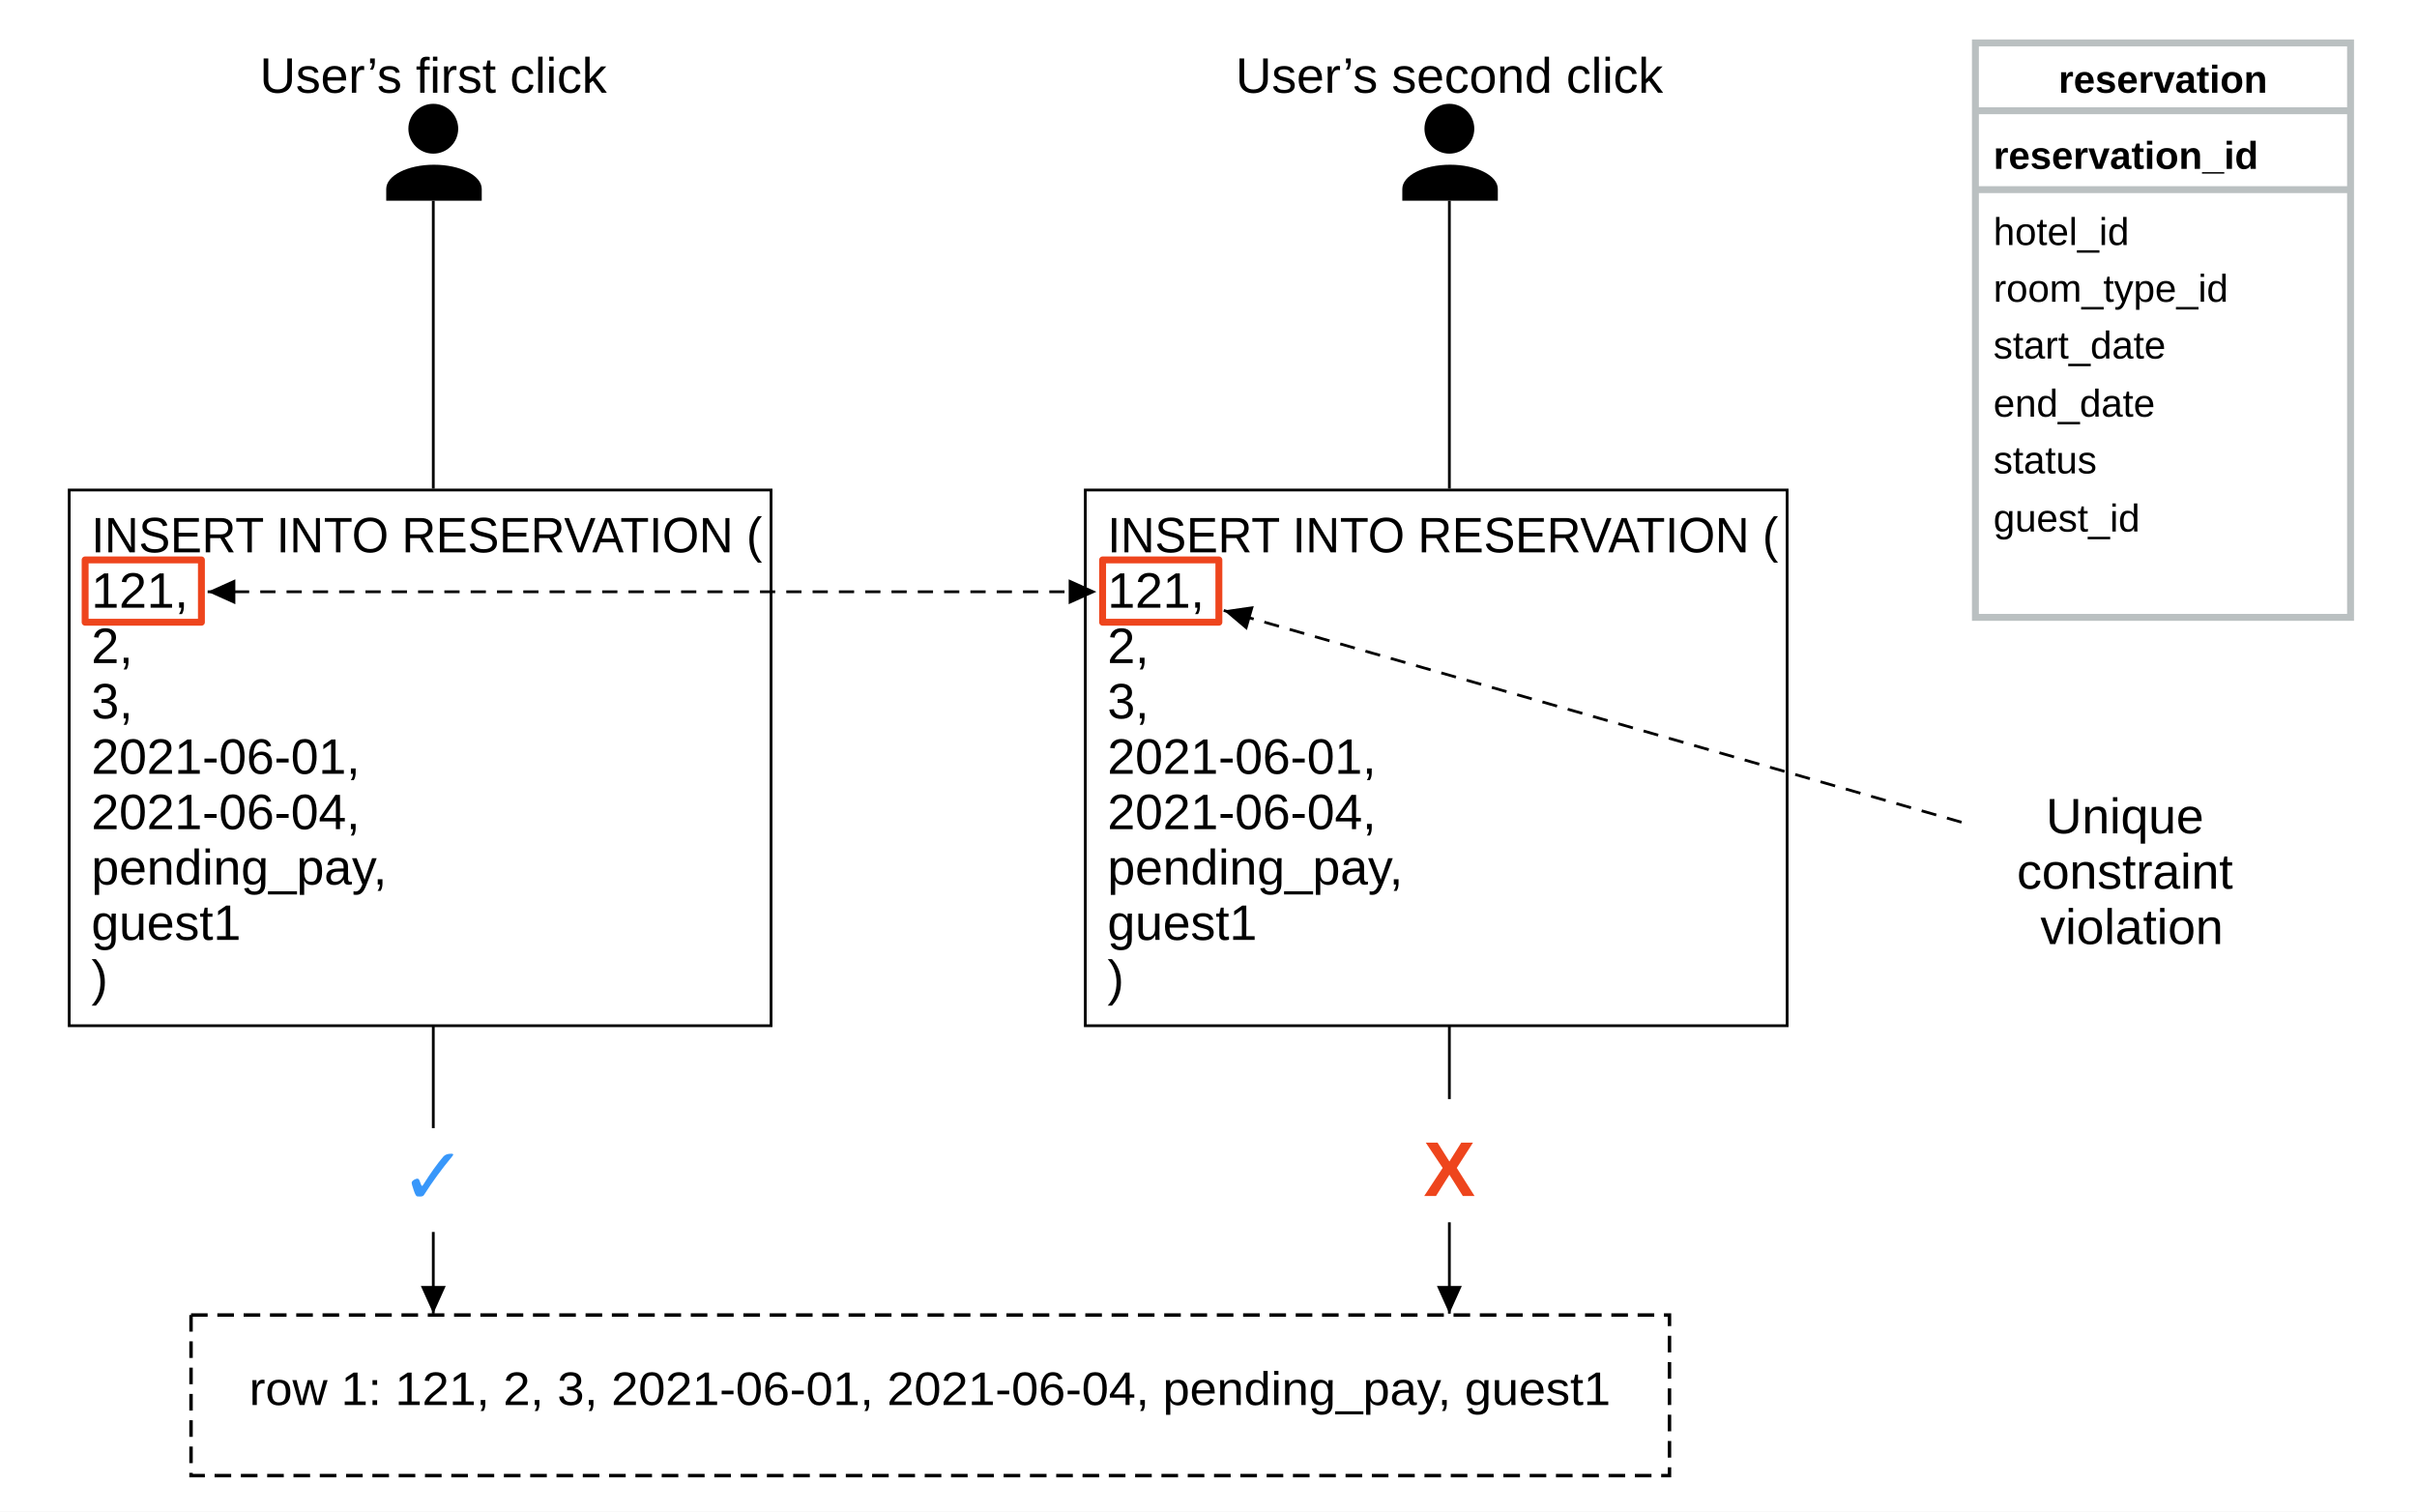
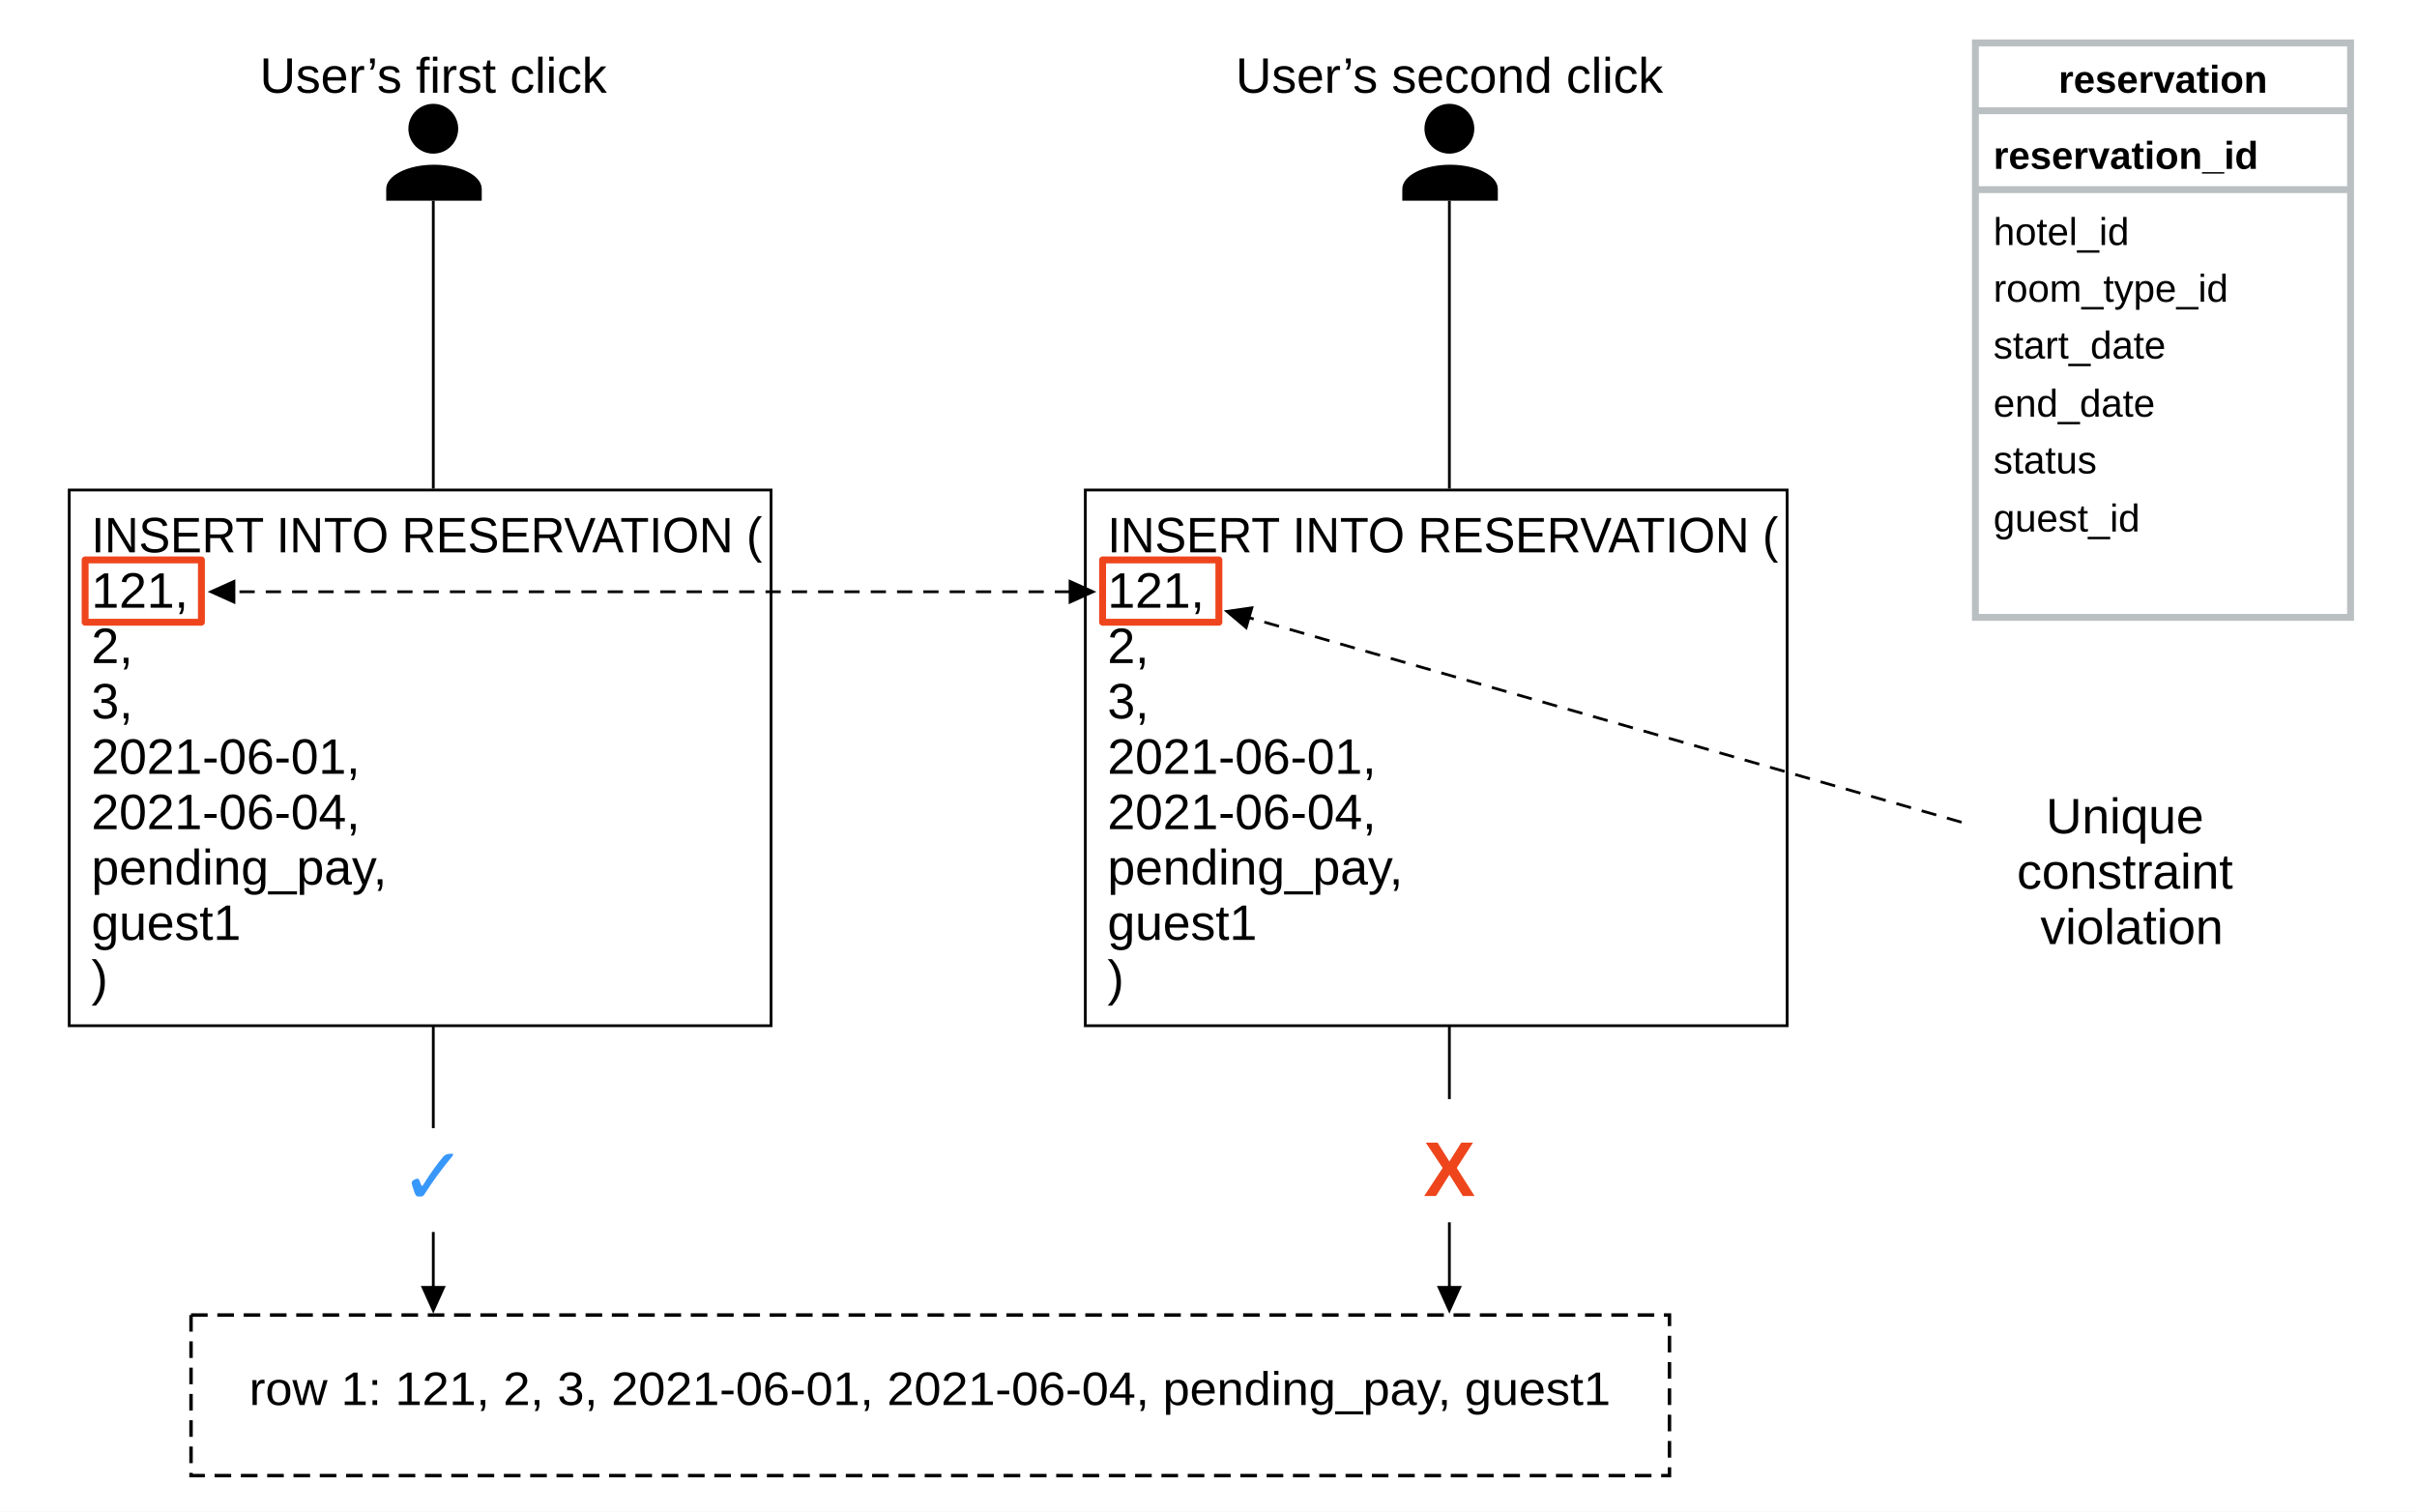
<svg xmlns="http://www.w3.org/2000/svg" width="1746" height="1092" viewBox="0 0 1746 1092" role="img" aria-labelledby="unique-title unique-desc">
  <defs>
-     <marker id="flow-arrowhead" viewBox="0 0 20 18" refX="20" refY="9" markerWidth="20" markerHeight="18" markerUnits="userSpaceOnUse" orient="auto-start-reverse">
+     <marker id="flow-arrowhead" viewBox="0 0 20 18" refX="16" refY="9" markerWidth="20" markerHeight="18" markerUnits="userSpaceOnUse" orient="auto-start-reverse">
      <path d="M0 0 20 9 0 18Z" fill="#000" />
    </marker>
    <style>
      text{font-family:Arial,Helvetica,sans-serif;fill:#000}
      .heading{font-size:36px;text-anchor:middle}
      .request{fill:#fff;stroke:#000;stroke-width:2}
      .request-text{font-size:36px}
      .request-heading{font-size:36px}
      .plain-shaft{fill:none;stroke:#000;stroke-width:2}
      .flow{fill:none;stroke:#000;stroke-width:2;marker-end:url(#flow-arrowhead)}
      .dashed-flow{fill:none;stroke:#000;stroke-width:2;stroke-dasharray:11 8;marker-end:url(#flow-arrowhead)}
      .duplicate-flow{fill:none;stroke:#000;stroke-width:2;stroke-dasharray:11 8;marker-start:url(#flow-arrowhead);marker-end:url(#flow-arrowhead)}
      .duplicate-id{fill:none;stroke:#ee451d;stroke-width:5;stroke-linejoin:round}
      .schema-line{fill:none;stroke:#bac0c1;stroke-width:5}
      .schema-title{font-size:28px;font-weight:700;text-anchor:middle}
      .schema-field{font-size:28px}
      .schema-key{font-weight:700}
      .stored-row{fill:#fff;stroke:#000;stroke-width:2.5;stroke-dasharray:12 7}
      .success-mark{fill:#3897fa}
      .failure-mark{fill:#ee451d}
    </style>
  </defs>
  <rect id="background" width="1746" height="1092" fill="#fff" />
  <g id="click-origins">
    <text class="heading" x="313" y="67">User’s first click</text>
    <circle cx="313" cy="93" r="18" fill="#000" />
    <path d="M279 145V136.5A34.5 17.5 0 0 1 348 136.5V145Z" fill="#000" />
    <path id="firstClickShaft" class="plain-shaft" d="M313 145V353" />
    <text class="heading" x="1047" y="67">User’s second click</text>
    <circle cx="1047" cy="93" r="18" fill="#000" />
    <path d="M1013 145V136.5A34.5 17.5 0 0 1 1082 136.5V145Z" fill="#000" />
    <path id="secondClickShaft" class="plain-shaft" d="M1047 145V353" />
  </g>
  <g id="insert-requests">
    <rect class="request" x="50" y="354" width="507" height="387" />
    <rect class="request" x="784" y="354" width="507" height="387" />
    <rect id="first-duplicate-id" class="duplicate-id" x="61.5" y="404.5" width="84" height="45" />
    <rect id="second-duplicate-id" class="duplicate-id" x="796.5" y="404.5" width="84" height="45" />
  </g>
-   <path id="duplicateReservationIdFlow" class="duplicate-flow" d="M150 427.5H792" />
+   <path id="duplicateReservationIdFlow" class="duplicate-flow" d="M154 427.5H788" />
  <g id="insert-text" class="request-text">
    <text class="request-heading" transform="translate(66 399) scale(.95 1)">INSERT INTO RESERVATION (</text>
    <text x="66" y="439">121,</text>
    <text x="66" y="479">2,</text>
    <text x="66" y="519">3,</text>
    <text x="66" y="559">2021-06-01,</text>
    <text x="66" y="599">2021-06-04,</text>
    <text x="66" y="639">pending_pay,</text>
    <text x="66" y="679">guest1</text>
    <text x="66" y="719">)</text>
    <text class="request-heading" transform="translate(800 399) scale(.95 1)">INSERT INTO RESERVATION (</text>
    <text x="800" y="439">121,</text>
    <text x="800" y="479">2,</text>
    <text x="800" y="519">3,</text>
    <text x="800" y="559">2021-06-01,</text>
    <text x="800" y="599">2021-06-04,</text>
    <text x="800" y="639">pending_pay,</text>
    <text x="800" y="679">guest1</text>
    <text x="800" y="719">)</text>
  </g>
  <g id="reservation-schema">
    <rect class="schema-line" x="1427" y="31" width="271" height="415" />
    <path class="schema-line" d="M1427 80H1698M1427 137H1698" />
    <text class="schema-title" x="1562.5" y="67">reservation</text>
    <text class="schema-field schema-key" x="1440" y="122">reservation_id</text>
    <text class="schema-field" x="1440" y="177">hotel_id</text>
    <text class="schema-field" x="1440" y="218">room_type_id</text>
    <text class="schema-field" x="1440" y="259">start_date</text>
    <text class="schema-field" x="1440" y="301">end_date</text>
    <text class="schema-field" x="1440" y="342">status</text>
    <text class="schema-field" x="1440" y="384">guest_id</text>
  </g>
-   <path id="uniqueConstraintViolationFlow" class="dashed-flow" d="M1417 594 884 441" />
+   <path id="uniqueConstraintViolationFlow" class="dashed-flow" d="M1417 594 887.845 442.104" />
  <text class="heading" x="1540" y="602">
    <tspan x="1540">Unique</tspan>
    <tspan x="1540" dy="40">constraint</tspan>
    <tspan x="1540" dy="40">violation</tspan>
  </text>
  <g id="insert-outcomes">
    <path id="firstOutcomeUpperShaft" class="plain-shaft" d="M313 741V815" />
    <text class="success-mark" x="313" y="870" text-anchor="middle" font-size="58" font-weight="700">✓</text>
-     <path id="firstOutcomeFlow" class="flow" d="M313 890V949" />
+     <path id="firstOutcomeFlow" class="flow" d="M313 890V945" />
    <path id="secondOutcomeUpperShaft" class="plain-shaft" d="M1047 741V794" />
    <text class="failure-mark" x="1047" y="864" text-anchor="middle" font-size="56" font-weight="700">X</text>
-     <path id="secondOutcomeFlow" class="flow" d="M1047 883V949" />
+     <path id="secondOutcomeFlow" class="flow" d="M1047 883V945" />
  </g>
  <g id="stored-reservation-row">
    <rect class="stored-row" x="138" y="950" width="1068" height="116" />
    <text transform="translate(180 1015) scale(1.033 1)" font-size="34">row 1: 121, 2, 3, 2021-06-01, 2021-06-04, pending_pay, guest1</text>
  </g>
</svg>
